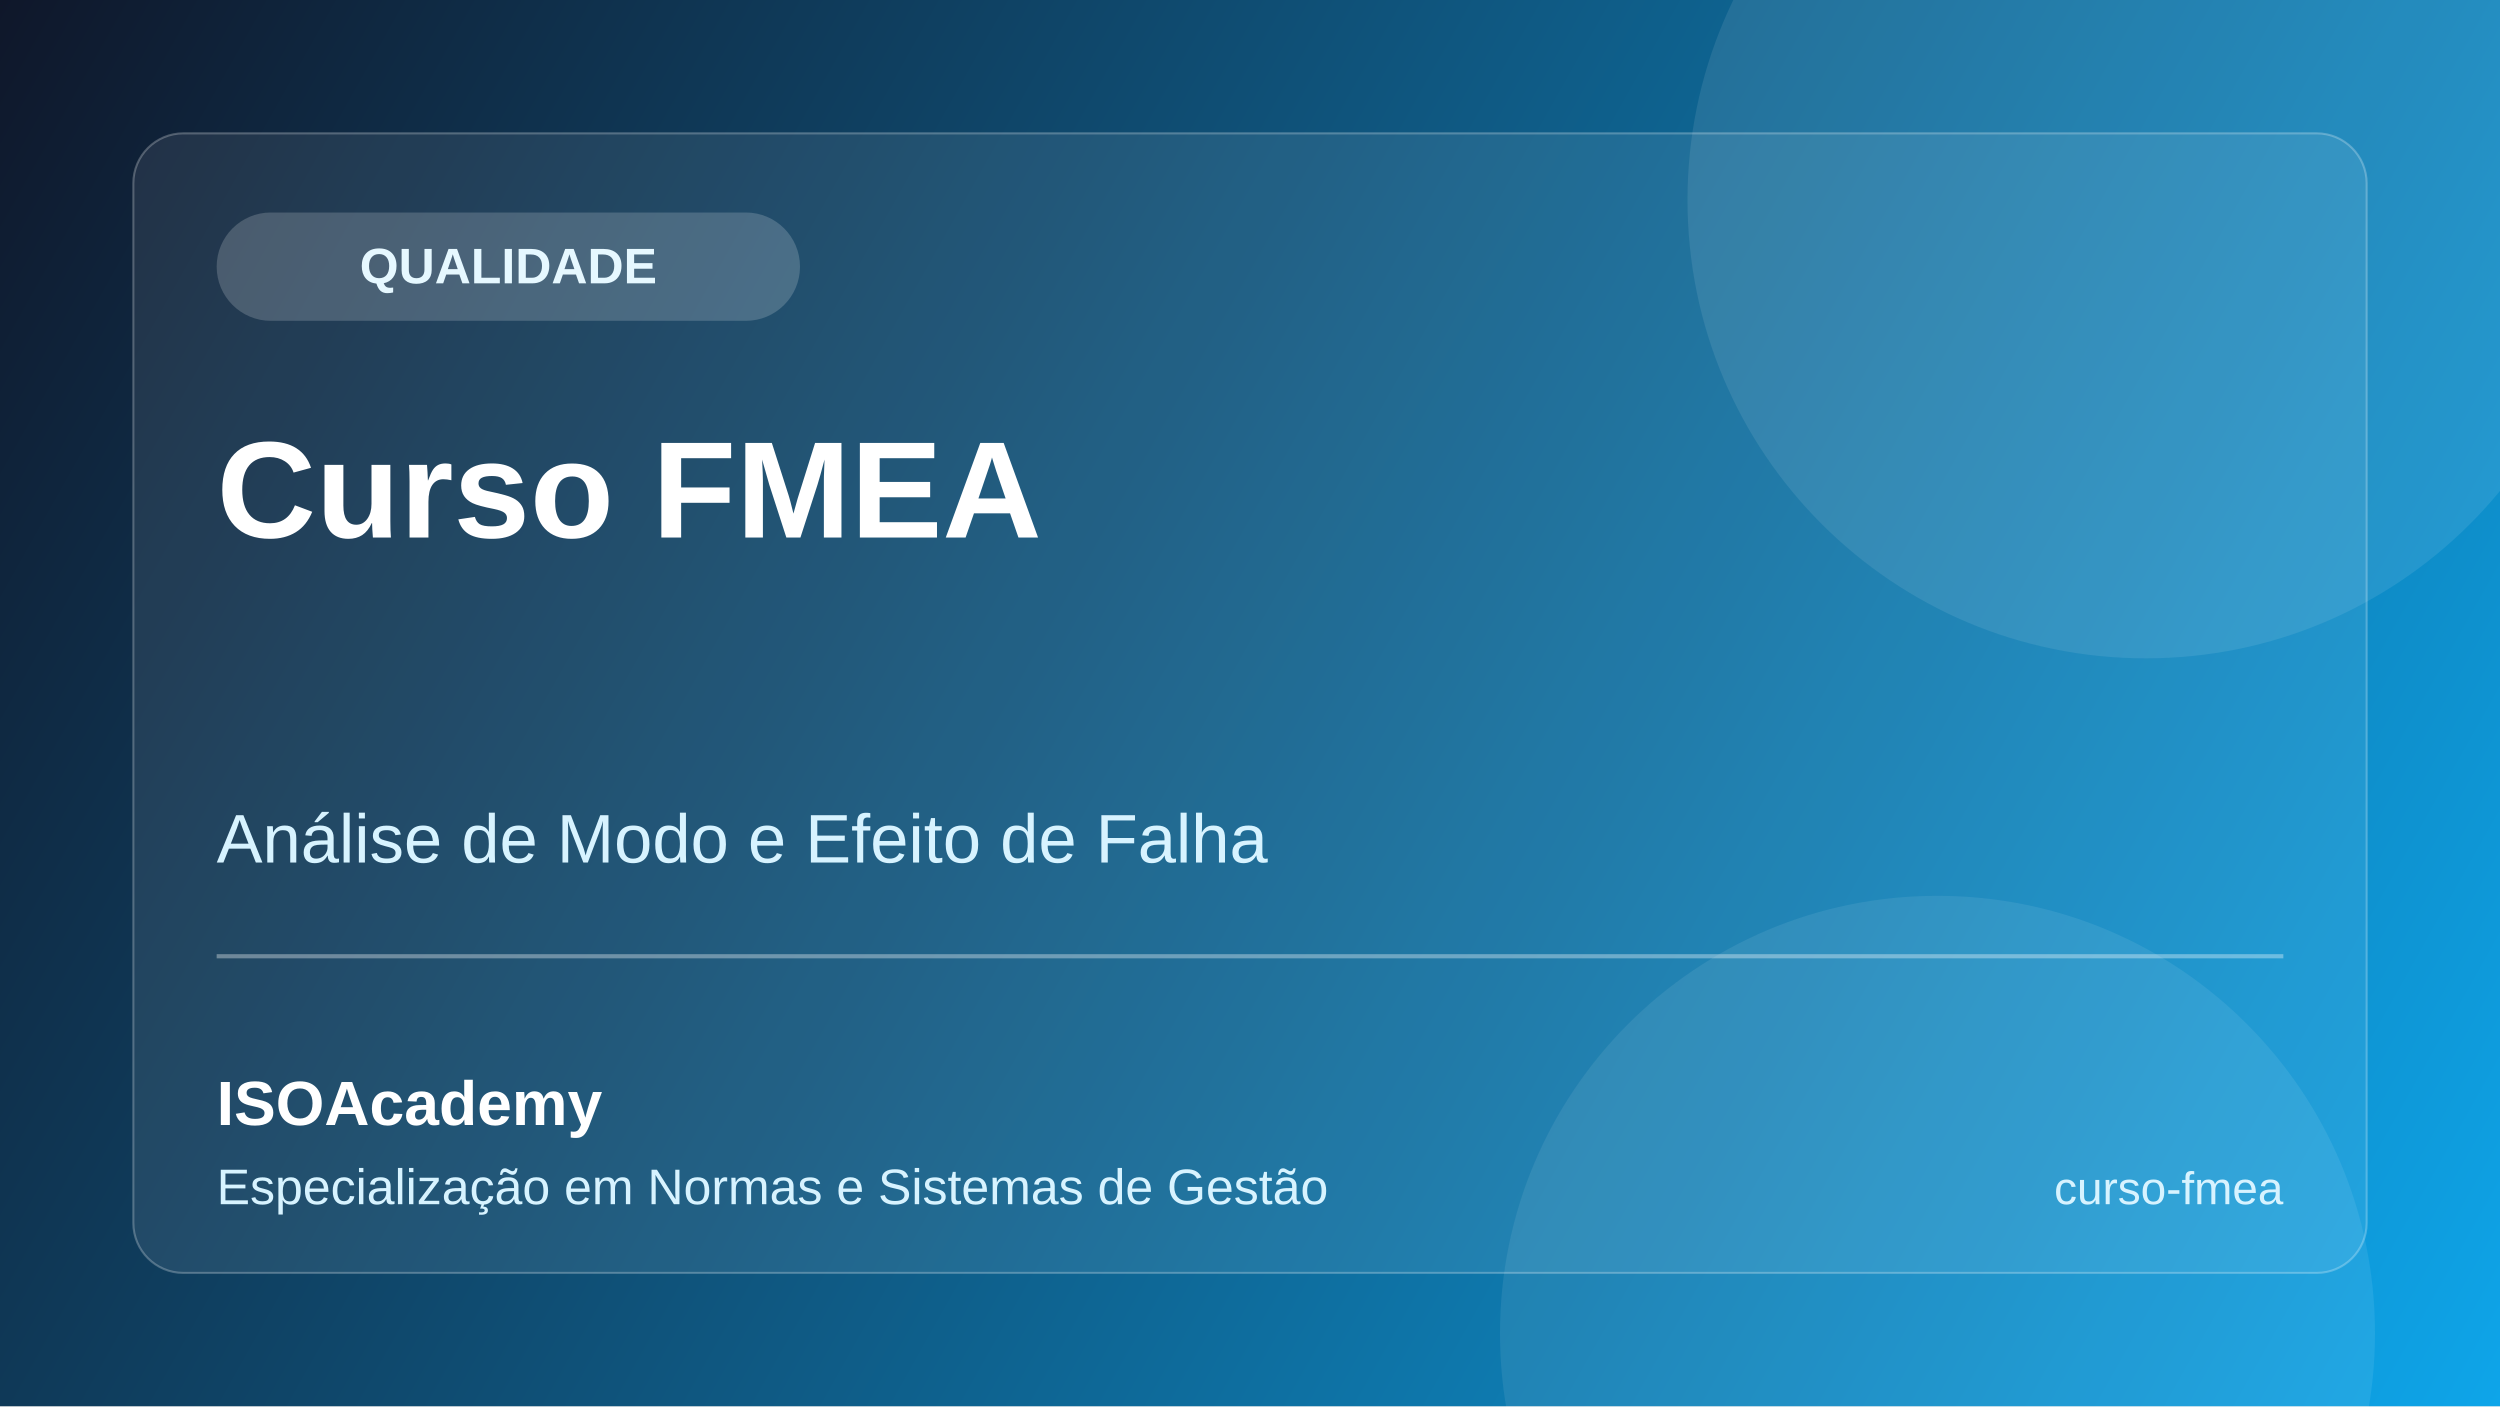
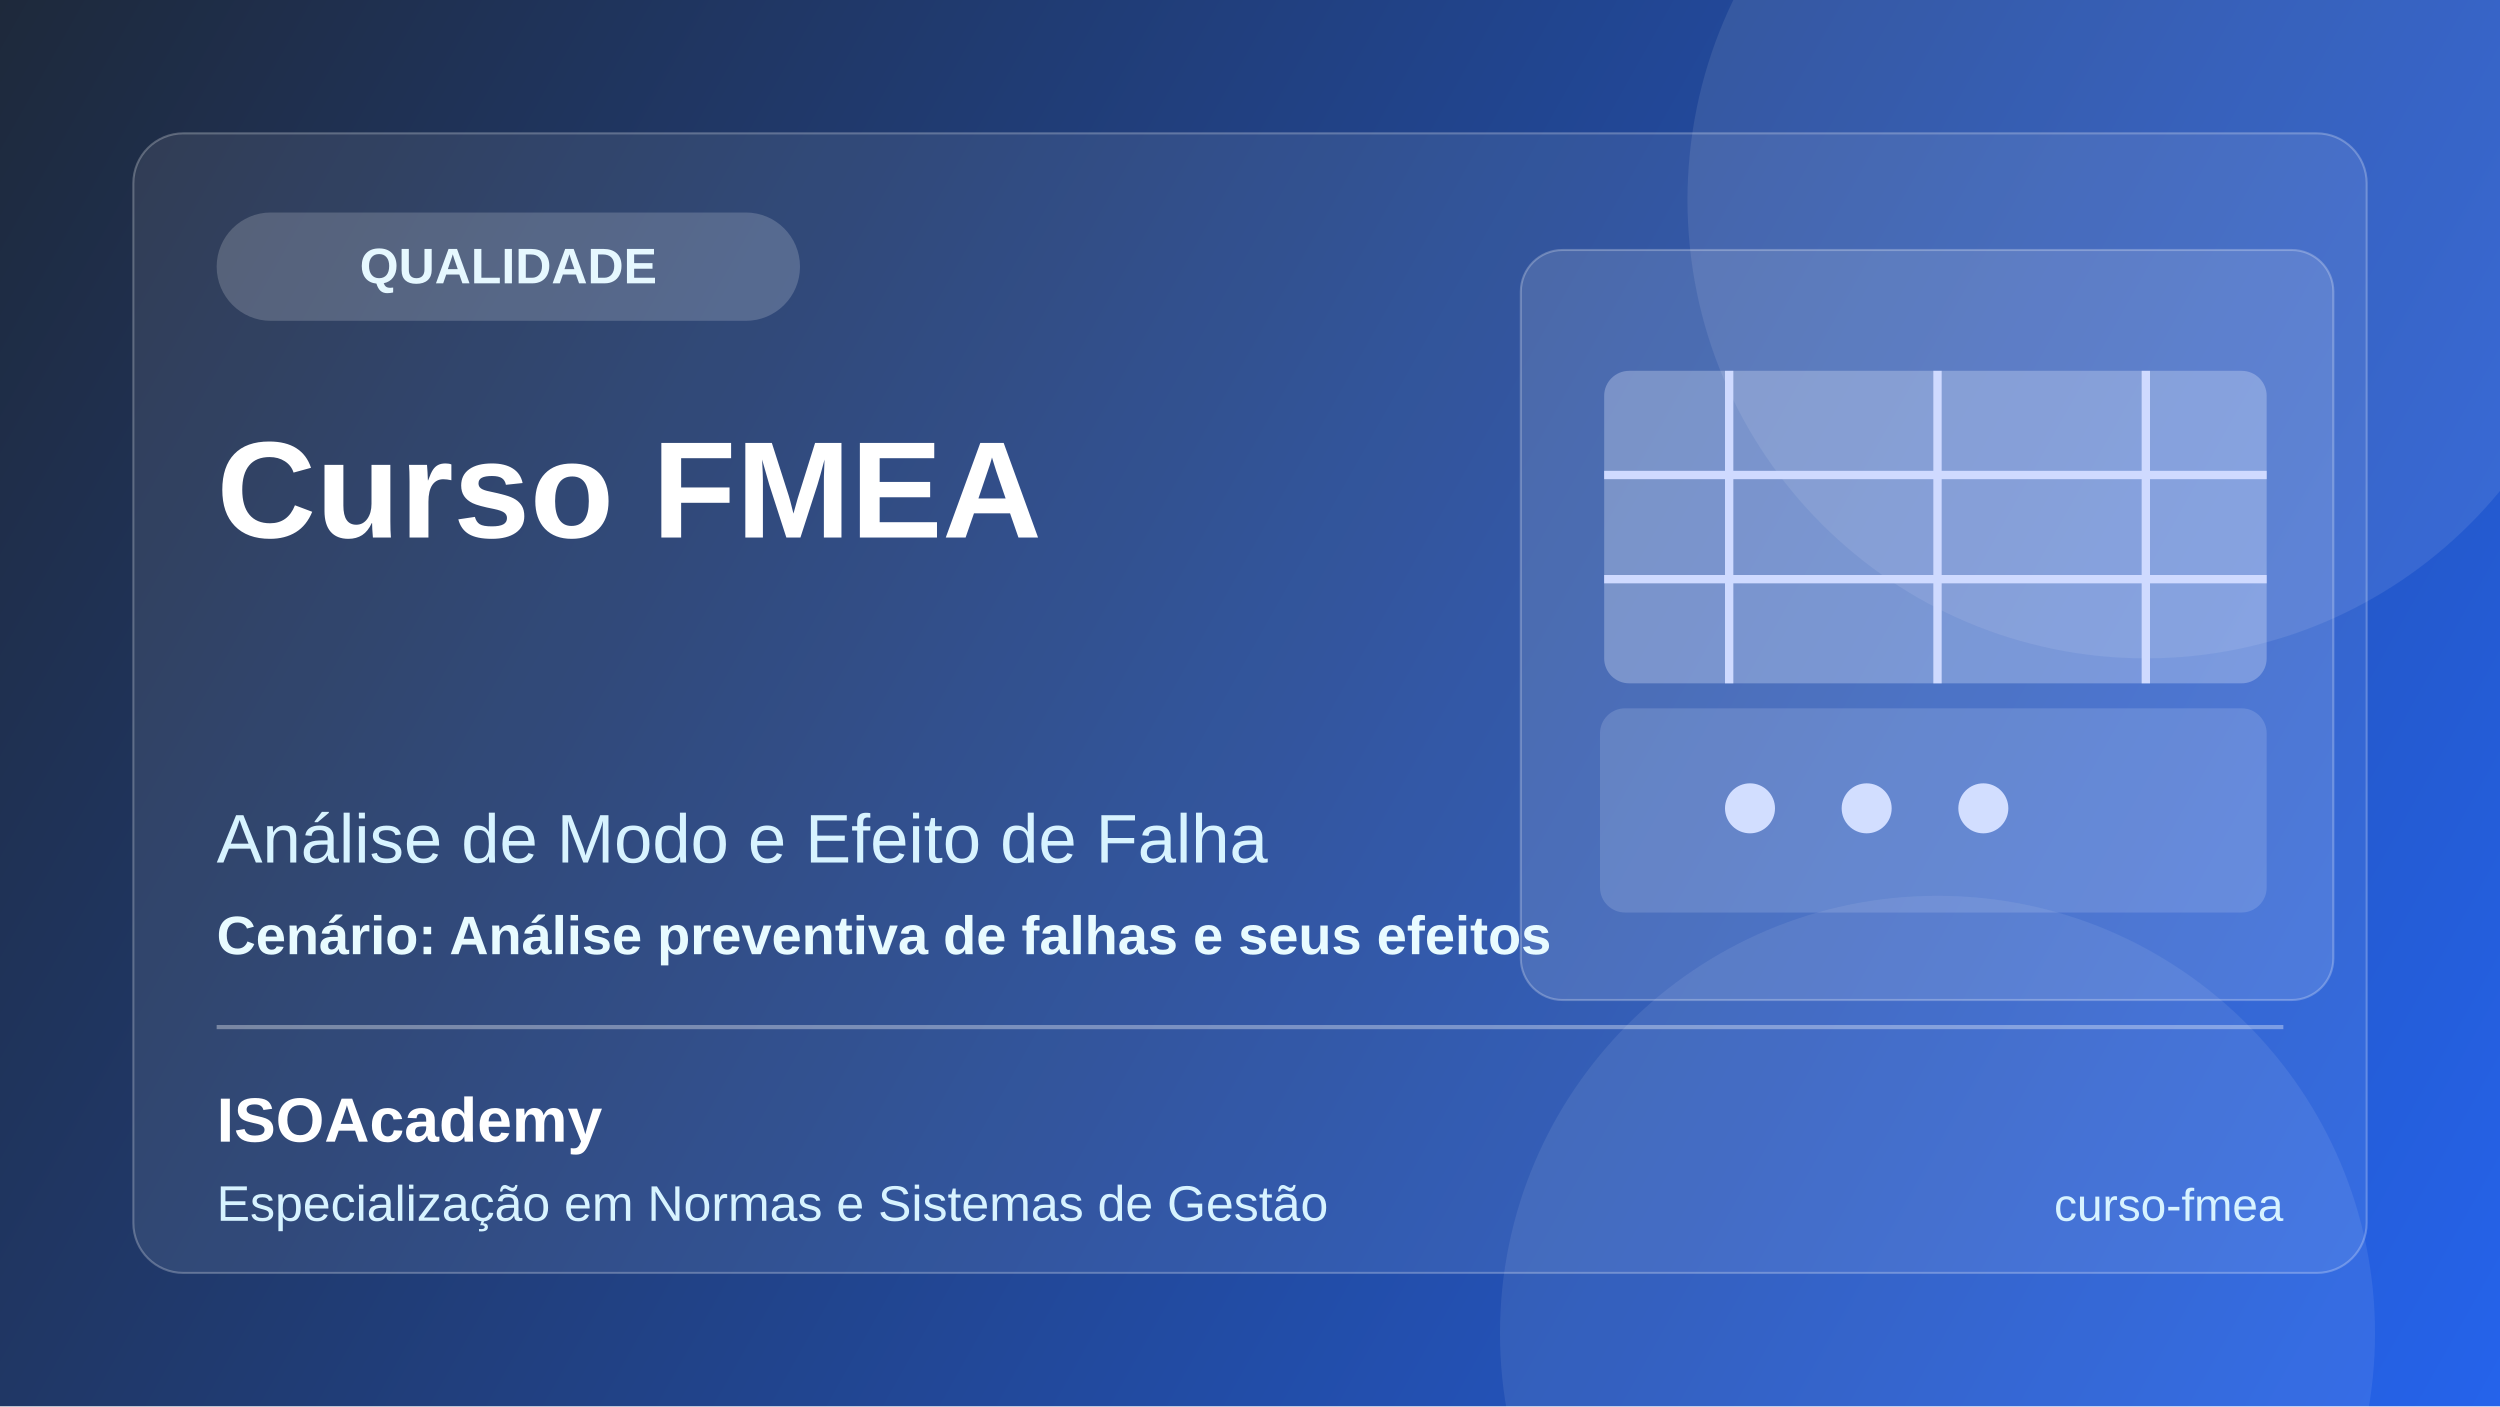
<svg xmlns="http://www.w3.org/2000/svg" width="1200" height="675" viewBox="0 0 1200 675" fill="none">
  <defs>
    <linearGradient id="bg" x1="0" y1="0" x2="1200" y2="675" gradientUnits="userSpaceOnUse">
-       <stop stop-color="#0F172A" />
-       <stop offset="1" stop-color="#0EA5E9" />
+       <stop stop-color="#1E293B" />
+       <stop offset="1" stop-color="#2563EB" />
    </linearGradient>
  </defs>
  <rect width="1200" height="675" fill="url(#bg)" />
  <circle cx="1030" cy="96" r="220" fill="#ffffff" fill-opacity="0.09" />
  <circle cx="930" cy="640" r="210" fill="#ffffff" fill-opacity="0.08" />
  <rect x="64" y="64" width="1072" height="547" rx="24" fill="#ffffff" fill-opacity="0.08" stroke="#ffffff" stroke-opacity="0.25" />
+   <rect x="730" y="120" width="390" height="360" rx="20" fill="#ffffff" fill-opacity="0.12" stroke="#ffffff" stroke-opacity="0.25" />
+   <rect x="770" y="178" width="318" height="150" rx="12" fill="#E7EEFF" fill-opacity="0.30" />
+   <line x1="830" y1="178" x2="830" y2="328" stroke="#CFDAFF" stroke-width="4" />
+   <line x1="930" y1="178" x2="930" y2="328" stroke="#CFDAFF" stroke-width="4" />
+   <line x1="1030" y1="178" x2="1030" y2="328" stroke="#CFDAFF" stroke-width="4" />
+   <line x1="770" y1="228" x2="1088" y2="228" stroke="#CFDAFF" stroke-width="4" />
+   <line x1="770" y1="278" x2="1088" y2="278" stroke="#CFDAFF" stroke-width="4" />
+   <rect x="768" y="340" width="320" height="98" rx="12" fill="#E7EEFF" fill-opacity="0.16" />
+   <circle cx="840" cy="388" r="12" fill="#D2DEFF" />
+   <circle cx="896" cy="388" r="12" fill="#D2DEFF" />
+   <circle cx="952" cy="388" r="12" fill="#D2DEFF" />
  <rect x="104" y="102" width="280" height="52" rx="26" fill="#ffffff" fill-opacity="0.18" />
  <text x="244" y="136" fill="#E6F8FF" font-family="Arial, Helvetica, sans-serif" font-size="24" font-weight="700" text-anchor="middle">QUALIDADE</text>
  <text x="104" y="258" fill="#ffffff" font-family="Arial, Helvetica, sans-serif" font-size="66" font-weight="800">Curso FMEA</text>
  <text x="104" y="414" fill="#D7F3FF" font-family="Arial, Helvetica, sans-serif" font-size="33" font-weight="500">Análise de Modo e Efeito de Falha</text>
-   <rect x="104" y="458" width="992" height="2" fill="#ffffff" fill-opacity="0.35" />
-   <text x="104" y="540" fill="#ffffff" font-family="Arial, Helvetica, sans-serif" font-size="30" font-weight="700">ISOAcademy</text>
-   <text x="104" y="578" fill="#D7F3FF" font-family="Arial, Helvetica, sans-serif" font-size="24">Especialização em Normas e Sistemas de Gestão</text>
-   <text x="1096" y="578" fill="#D7F3FF" font-family="Arial, Helvetica, sans-serif" font-size="22" text-anchor="end">curso-fmea</text>
+   <text x="104" y="458" fill="#E8FBFF" font-family="Arial, Helvetica, sans-serif" font-size="26" font-weight="600">Cenário: Análise preventiva de falhas e seus efeitos</text>
+   <rect x="104" y="492" width="992" height="2" fill="#ffffff" fill-opacity="0.35" />
+   <text x="104" y="548" fill="#ffffff" font-family="Arial, Helvetica, sans-serif" font-size="30" font-weight="700">ISOAcademy</text>
+   <text x="104" y="586" fill="#D7F3FF" font-family="Arial, Helvetica, sans-serif" font-size="24">Especialização em Normas e Sistemas de Gestão</text>
+   <text x="1096" y="586" fill="#D7F3FF" font-family="Arial, Helvetica, sans-serif" font-size="22" text-anchor="end">curso-fmea</text>
</svg>
